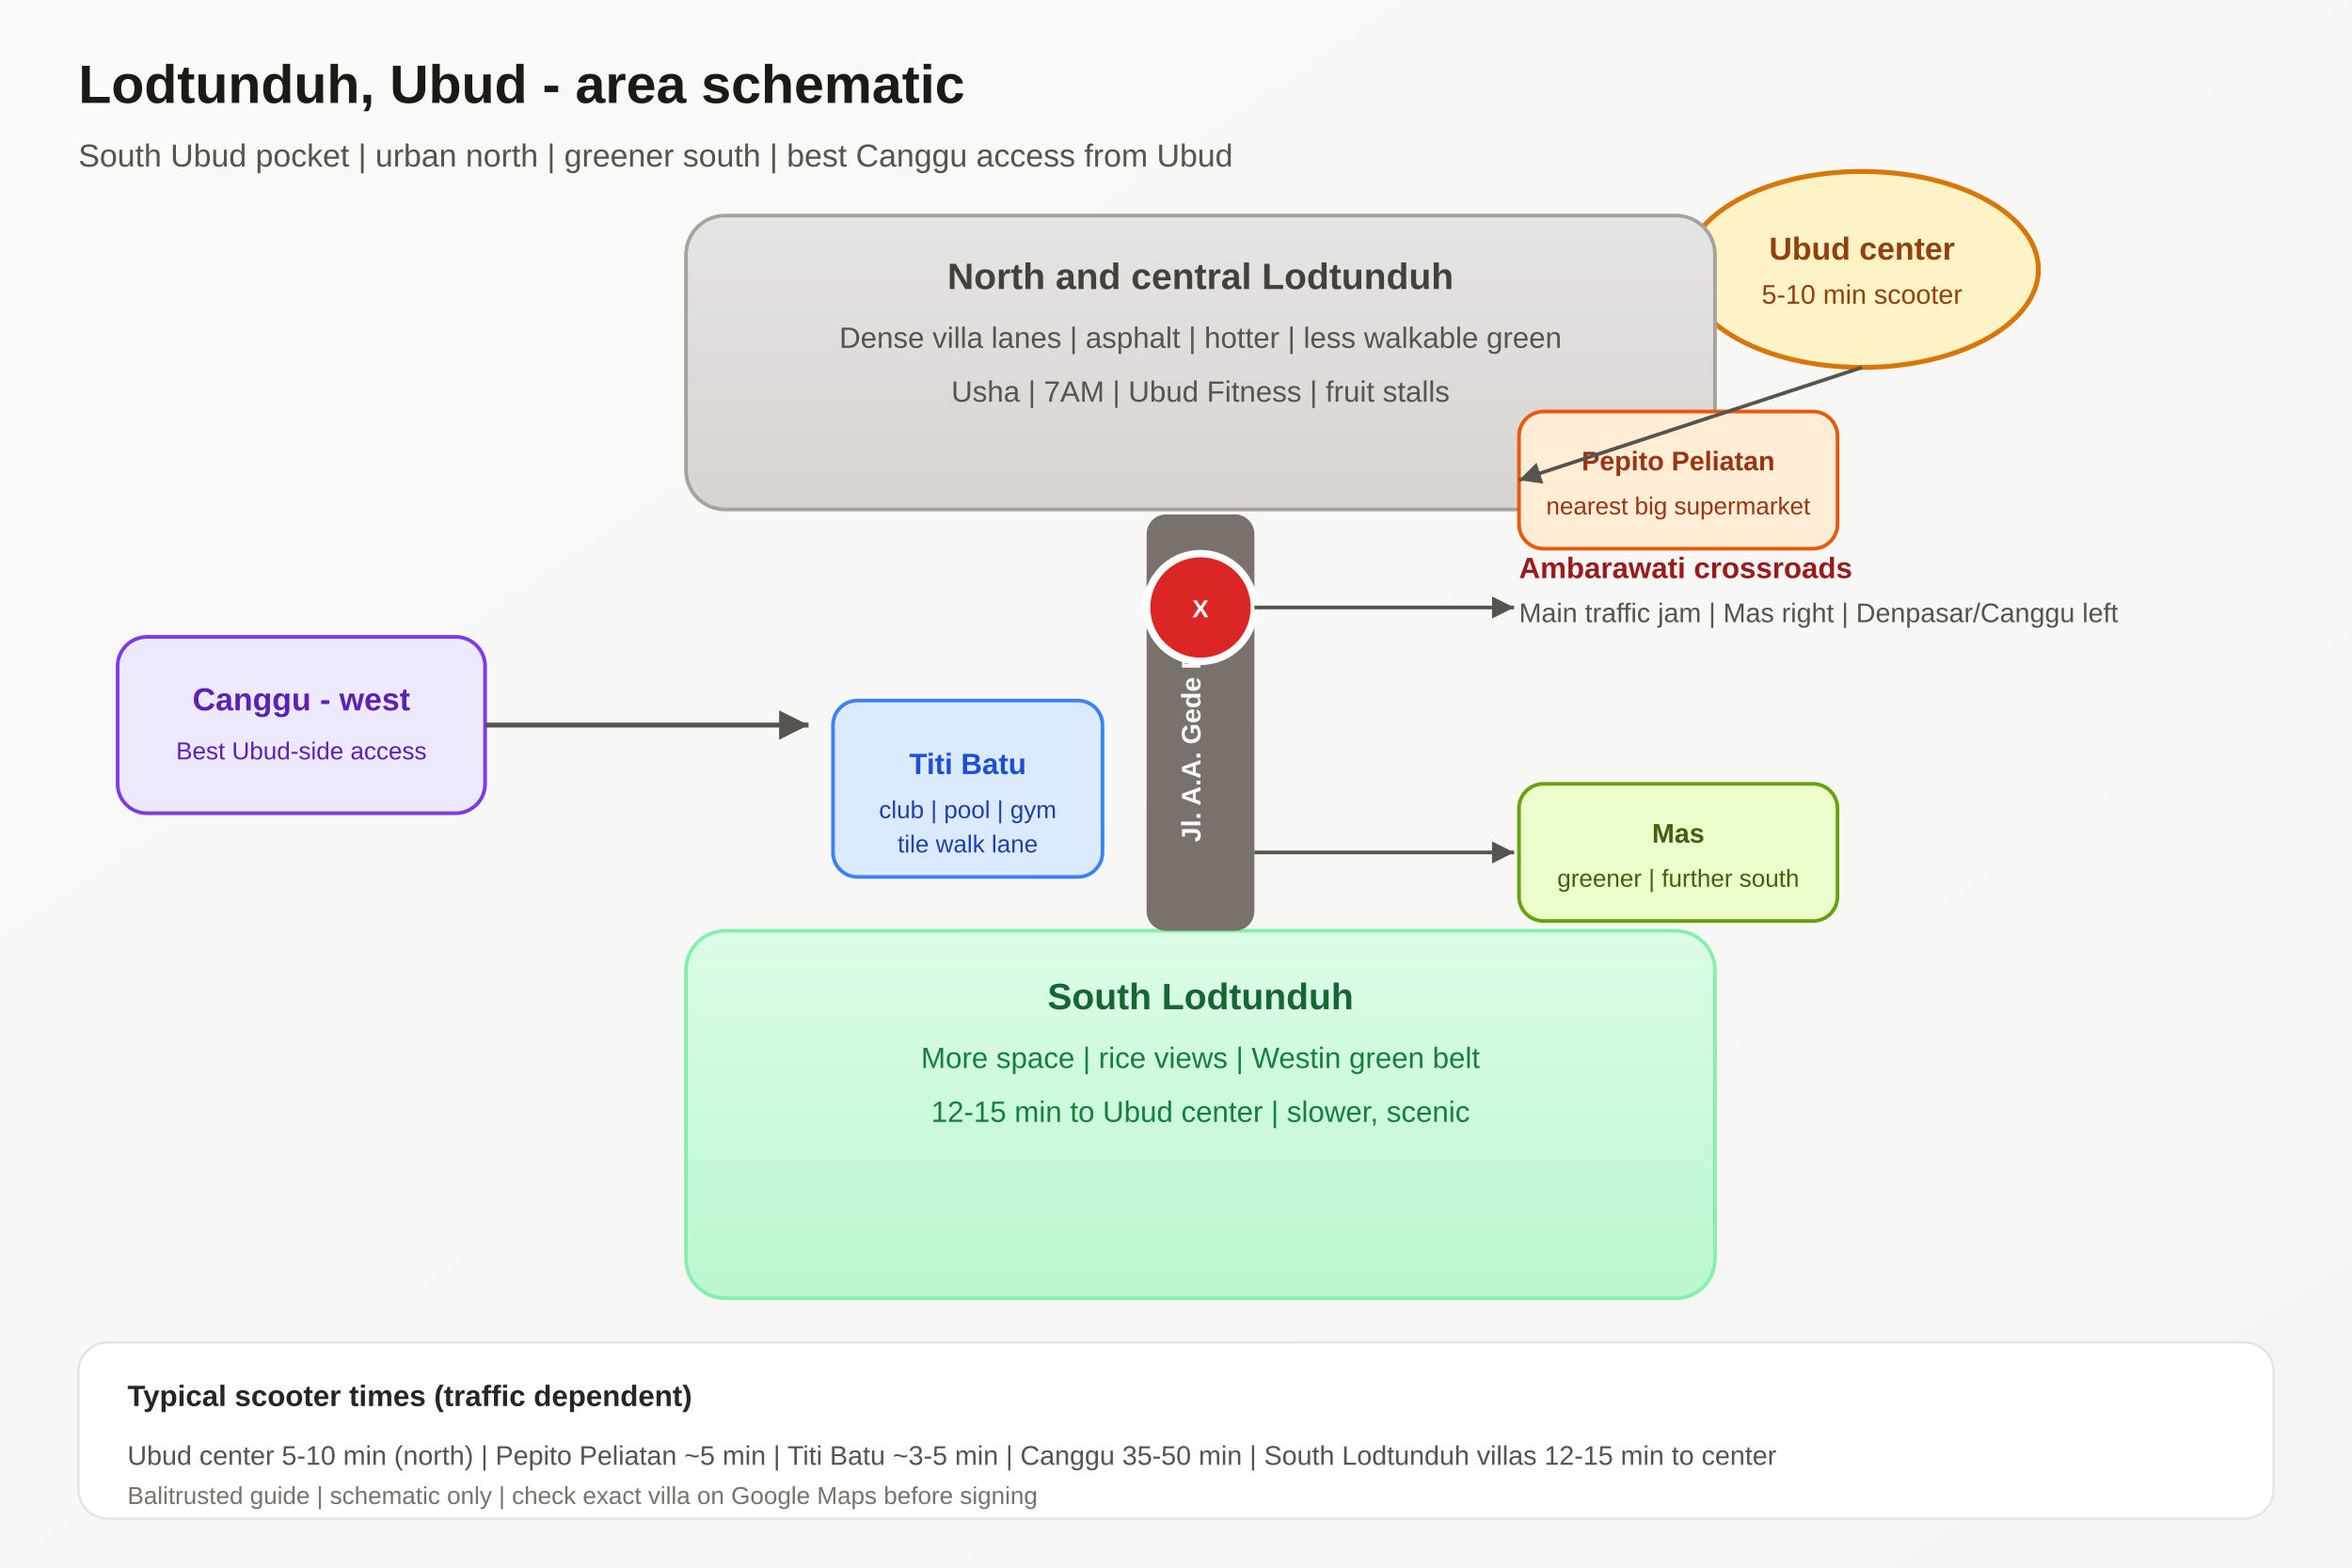
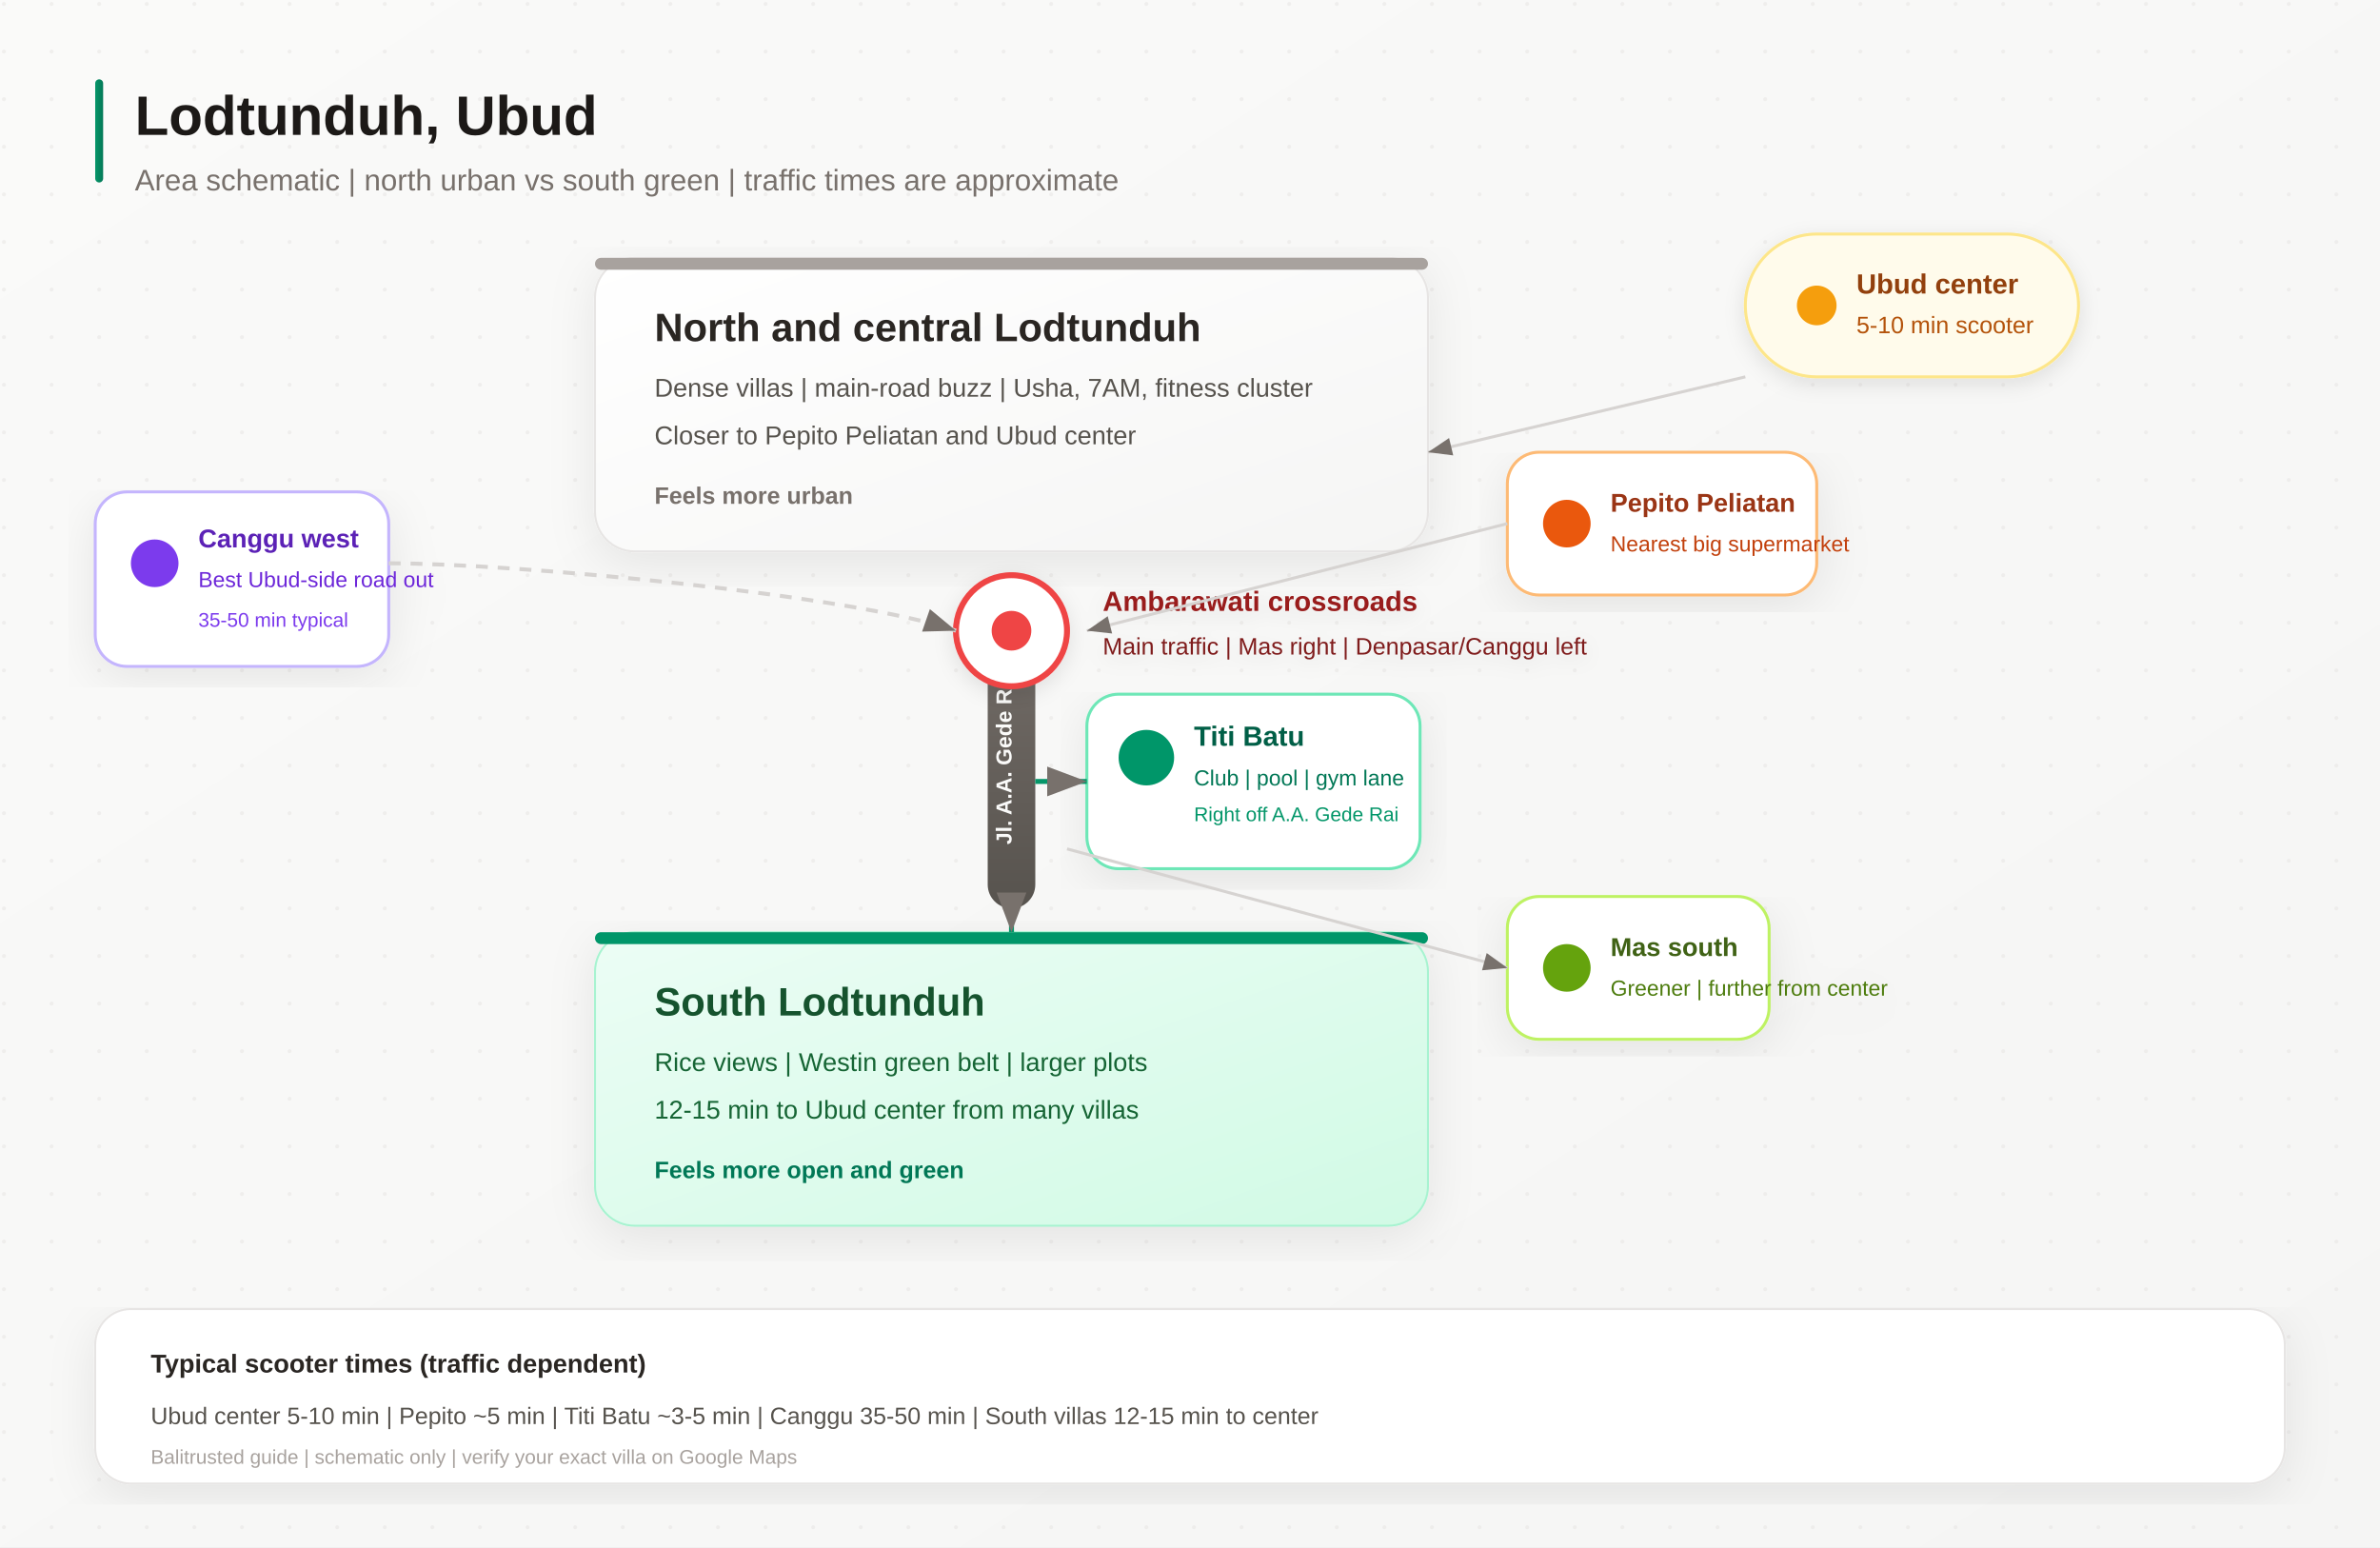
- <svg xmlns="http://www.w3.org/2000/svg" width="960" height="640" viewBox="0 0 960 640">
+ <svg xmlns="http://www.w3.org/2000/svg" width="1200" height="780" viewBox="0 0 1200 780">
  <defs>
    <linearGradient id="bg" x1="0" y1="0" x2="1" y2="1">
      <stop offset="0%" stop-color="#fafaf9" />
      <stop offset="100%" stop-color="#f5f5f4" />
    </linearGradient>
-     <linearGradient id="urban" x1="0" y1="0" x2="0" y2="1">
-       <stop offset="0%" stop-color="#e7e5e4" />
-       <stop offset="100%" stop-color="#d6d3d1" />
+     <linearGradient id="road" x1="0" y1="0" x2="0" y2="1">
+       <stop offset="0%" stop-color="#78716c" />
+       <stop offset="100%" stop-color="#57534e" />
    </linearGradient>
-     <linearGradient id="green" x1="0" y1="0" x2="0" y2="1">
-       <stop offset="0%" stop-color="#dcfce7" />
-       <stop offset="100%" stop-color="#bbf7d0" />
+     <linearGradient id="urbanFill" x1="0" y1="0" x2="1" y2="1">
+       <stop offset="0%" stop-color="#ffffff" />
+       <stop offset="100%" stop-color="#f5f5f4" />
    </linearGradient>
-     <marker id="arrow" markerWidth="8" markerHeight="8" refX="6" refY="3" orient="auto">
-       <path d="M0,0 L6,3 L0,6 Z" fill="#57534e" />
+     <linearGradient id="greenFill" x1="0" y1="0" x2="1" y2="1">
+       <stop offset="0%" stop-color="#ecfdf5" />
+       <stop offset="100%" stop-color="#d1fae5" />
+     </linearGradient>
+     <linearGradient id="accent" x1="0" y1="0" x2="1" y2="0">
+       <stop offset="0%" stop-color="#059669" />
+       <stop offset="100%" stop-color="#047857" />
+     </linearGradient>
+     <filter id="cardShadow" x="-8%" y="-8%" width="116%" height="120%">
+       <feDropShadow dx="0" dy="6" stdDeviation="12" flood-color="#1c1917" flood-opacity="0.08" />
+     </filter>
+     <filter id="pillShadow" x="-20%" y="-20%" width="140%" height="160%">
+       <feDropShadow dx="0" dy="3" stdDeviation="5" flood-color="#1c1917" flood-opacity="0.1" />
+     </filter>
+     <pattern id="dots" width="24" height="24" patternUnits="userSpaceOnUse">
+       <circle cx="2" cy="2" r="1" fill="#e7e5e4" />
+     </pattern>
+     <marker id="arrow" markerWidth="10" markerHeight="10" refX="8" refY="3" orient="auto">
+       <path d="M0,0 L8,3 L0,6 Z" fill="#78716c" />
    </marker>
  </defs>
-   <rect width="960" height="640" fill="url(#bg)" />
-   <text x="32" y="42" font-family="Arial, Helvetica, sans-serif" font-size="22" font-weight="700" fill="#1c1917">Lodtunduh, Ubud - area schematic</text>
-   <text x="32" y="68" font-family="Arial, Helvetica, sans-serif" font-size="13" fill="#57534e">South Ubud pocket | urban north | greener south | best Canggu access from Ubud</text>
-   <ellipse cx="760" cy="110" rx="72" ry="40" fill="#fef3c7" stroke="#d97706" stroke-width="2" />
-   <text x="760" y="106" text-anchor="middle" font-family="Arial, Helvetica, sans-serif" font-size="13" font-weight="600" fill="#92400e">Ubud center</text>
-   <text x="760" y="124" text-anchor="middle" font-family="Arial, Helvetica, sans-serif" font-size="11" fill="#92400e">5-10 min scooter</text>
-   <rect x="280" y="88" width="420" height="120" rx="16" fill="url(#urban)" stroke="#a8a29e" stroke-width="1.5" />
-   <text x="490" y="118" text-anchor="middle" font-family="Arial, Helvetica, sans-serif" font-size="15" font-weight="700" fill="#44403c">North and central Lodtunduh</text>
-   <text x="490" y="142" text-anchor="middle" font-family="Arial, Helvetica, sans-serif" font-size="12" fill="#57534e">Dense villa lanes | asphalt | hotter | less walkable green</text>
-   <text x="490" y="164" text-anchor="middle" font-family="Arial, Helvetica, sans-serif" font-size="12" fill="#57534e">Usha | 7AM | Ubud Fitness | fruit stalls</text>
-   <rect x="280" y="380" width="420" height="150" rx="16" fill="url(#green)" stroke="#86efac" stroke-width="1.5" />
-   <text x="490" y="412" text-anchor="middle" font-family="Arial, Helvetica, sans-serif" font-size="15" font-weight="700" fill="#166534">South Lodtunduh</text>
-   <text x="490" y="436" text-anchor="middle" font-family="Arial, Helvetica, sans-serif" font-size="12" fill="#15803d">More space | rice views | Westin green belt</text>
-   <text x="490" y="458" text-anchor="middle" font-family="Arial, Helvetica, sans-serif" font-size="12" fill="#15803d">12-15 min to Ubud center | slower, scenic</text>
-   <rect x="468" y="210" width="44" height="170" rx="8" fill="#78716c" />
-   <text x="490" y="300" text-anchor="middle" font-family="Arial, Helvetica, sans-serif" font-size="11" font-weight="700" fill="#fafaf9" transform="rotate(-90 490 300)">Jl. A.A. Gede Rai</text>
-   <circle cx="490" cy="248" r="22" fill="#dc2626" stroke="#fff" stroke-width="3" />
-   <text x="490" y="252" text-anchor="middle" font-family="Arial, Helvetica, sans-serif" font-size="10" font-weight="700" fill="#fff">X</text>
-   <text x="620" y="236" font-family="Arial, Helvetica, sans-serif" font-size="12" font-weight="600" fill="#991b1b">Ambarawati crossroads</text>
-   <text x="620" y="254" font-family="Arial, Helvetica, sans-serif" font-size="11" fill="#57534e">Main traffic jam | Mas right | Denpasar/Canggu left</text>
-   <rect x="340" y="286" width="110" height="72" rx="10" fill="#dbeafe" stroke="#3b82f6" stroke-width="1.5" />
-   <text x="395" y="316" text-anchor="middle" font-family="Arial, Helvetica, sans-serif" font-size="12" font-weight="700" fill="#1d4ed8">Titi Batu</text>
-   <text x="395" y="334" text-anchor="middle" font-family="Arial, Helvetica, sans-serif" font-size="10" fill="#1e40af">club | pool | gym</text>
-   <text x="395" y="348" text-anchor="middle" font-family="Arial, Helvetica, sans-serif" font-size="10" fill="#1e40af">tile walk lane</text>
-   <rect x="620" y="168" width="130" height="56" rx="10" fill="#ffedd5" stroke="#ea580c" stroke-width="1.5" />
-   <text x="685" y="192" text-anchor="middle" font-family="Arial, Helvetica, sans-serif" font-size="11" font-weight="700" fill="#9a3412">Pepito Peliatan</text>
-   <text x="685" y="210" text-anchor="middle" font-family="Arial, Helvetica, sans-serif" font-size="10" fill="#9a3412">nearest big supermarket</text>
-   <rect x="48" y="260" width="150" height="72" rx="12" fill="#ede9fe" stroke="#7c3aed" stroke-width="1.5" />
-   <text x="123" y="290" text-anchor="middle" font-family="Arial, Helvetica, sans-serif" font-size="13" font-weight="700" fill="#5b21b6">Canggu - west</text>
-   <text x="123" y="310" text-anchor="middle" font-family="Arial, Helvetica, sans-serif" font-size="10" fill="#5b21b6">Best Ubud-side access</text>
-   <rect x="620" y="320" width="130" height="56" rx="10" fill="#ecfccb" stroke="#65a30d" stroke-width="1.5" />
-   <text x="685" y="344" text-anchor="middle" font-family="Arial, Helvetica, sans-serif" font-size="11" font-weight="700" fill="#3f6212">Mas</text>
-   <text x="685" y="362" text-anchor="middle" font-family="Arial, Helvetica, sans-serif" font-size="10" fill="#3f6212">greener | further south</text>
-   <line x1="198" y1="296" x2="330" y2="296" stroke="#57534e" stroke-width="2" marker-end="url(#arrow)" />
-   <line x1="760" y1="150" x2="620" y2="196" stroke="#57534e" stroke-width="1.5" marker-end="url(#arrow)" />
-   <line x1="512" y1="248" x2="618" y2="248" stroke="#57534e" stroke-width="1.5" marker-end="url(#arrow)" />
-   <line x1="512" y1="348" x2="618" y2="348" stroke="#57534e" stroke-width="1.5" marker-end="url(#arrow)" />
-   <rect x="32" y="548" width="896" height="72" rx="12" fill="#fff" stroke="#e7e5e4" />
-   <text x="52" y="574" font-family="Arial, Helvetica, sans-serif" font-size="12" font-weight="700" fill="#292524">Typical scooter times (traffic dependent)</text>
-   <text x="52" y="598" font-family="Arial, Helvetica, sans-serif" font-size="11" fill="#57534e">Ubud center 5-10 min (north) | Pepito Peliatan ~5 min | Titi Batu ~3-5 min | Canggu 35-50 min | South Lodtunduh villas 12-15 min to center</text>
-   <text x="52" y="614" font-family="Arial, Helvetica, sans-serif" font-size="10" fill="#78716c">Balitrusted guide | schematic only | check exact villa on Google Maps before signing</text>
+   <rect width="1200" height="780" fill="url(#bg)" />
+   <rect width="1200" height="780" fill="url(#dots)" opacity="0.55" />
+   <rect x="48" y="40" width="4" height="52" rx="2" fill="url(#accent)" />
+   <text x="68" y="68" font-family="Arial, Helvetica, sans-serif" font-size="28" font-weight="700" fill="#1c1917">Lodtunduh, Ubud</text>
+   <text x="68" y="96" font-family="Arial, Helvetica, sans-serif" font-size="15" fill="#78716c">Area schematic | north urban vs south green | traffic times are approximate</text>
+   <g filter="url(#pillShadow)">
+     <rect x="880" y="118" width="168" height="72" rx="36" fill="#fffbeb" stroke="#fde68a" stroke-width="1.5" />
+     <circle cx="916" cy="154" r="10" fill="#f59e0b" />
+     <text x="936" y="148" font-family="Arial, Helvetica, sans-serif" font-size="14" font-weight="700" fill="#92400e">Ubud center</text>
+     <text x="936" y="168" font-family="Arial, Helvetica, sans-serif" font-size="12" fill="#b45309">5-10 min scooter</text>
+   </g>
+   <g filter="url(#cardShadow)">
+     <rect x="300" y="130" width="420" height="148" rx="20" fill="url(#urbanFill)" stroke="#e7e5e4" stroke-width="1" />
+     <rect x="300" y="130" width="420" height="6" rx="3" fill="#a8a29e" />
+     <text x="330" y="172" font-family="Arial, Helvetica, sans-serif" font-size="20" font-weight="700" fill="#292524">North and central Lodtunduh</text>
+     <text x="330" y="200" font-family="Arial, Helvetica, sans-serif" font-size="13" fill="#57534e">Dense villas | main-road buzz | Usha, 7AM, fitness cluster</text>
+     <text x="330" y="224" font-family="Arial, Helvetica, sans-serif" font-size="13" fill="#57534e">Closer to Pepito Peliatan and Ubud center</text>
+     <text x="330" y="254" font-family="Arial, Helvetica, sans-serif" font-size="12" font-weight="600" fill="#78716c">Feels more urban</text>
+   </g>
+   <g filter="url(#cardShadow)">
+     <rect x="300" y="470" width="420" height="148" rx="20" fill="url(#greenFill)" stroke="#a7f3d0" stroke-width="1" />
+     <rect x="300" y="470" width="420" height="6" rx="3" fill="#059669" />
+     <text x="330" y="512" font-family="Arial, Helvetica, sans-serif" font-size="20" font-weight="700" fill="#14532d">South Lodtunduh</text>
+     <text x="330" y="540" font-family="Arial, Helvetica, sans-serif" font-size="13" fill="#166534">Rice views | Westin green belt | larger plots</text>
+     <text x="330" y="564" font-family="Arial, Helvetica, sans-serif" font-size="13" fill="#166534">12-15 min to Ubud center from many villas</text>
+     <text x="330" y="594" font-family="Arial, Helvetica, sans-serif" font-size="12" font-weight="600" fill="#047857">Feels more open and green</text>
+   </g>
+   <rect x="498" y="290" width="24" height="168" rx="12" fill="url(#road)" />
+   <text x="510" y="382" text-anchor="middle" font-family="Arial, Helvetica, sans-serif" font-size="11" font-weight="700" fill="#fafaf9" transform="rotate(-90 510 382)">Jl. A.A. Gede Rai</text>
+   <g filter="url(#pillShadow)">
+     <circle cx="510" cy="318" r="28" fill="#fff" stroke="#ef4444" stroke-width="3" />
+     <circle cx="510" cy="318" r="10" fill="#ef4444" />
+     <text x="556" y="308" font-family="Arial, Helvetica, sans-serif" font-size="14" font-weight="700" fill="#991b1b">Ambarawati crossroads</text>
+     <text x="556" y="330" font-family="Arial, Helvetica, sans-serif" font-size="12" fill="#7f1d1d">Main traffic | Mas right | Denpasar/Canggu left</text>
+   </g>
+   <g filter="url(#cardShadow)">
+     <rect x="548" y="350" width="168" height="88" rx="16" fill="#ffffff" stroke="#6ee7b7" stroke-width="1.5" />
+     <circle cx="578" cy="382" r="14" fill="#059669" />
+     <text x="602" y="376" font-family="Arial, Helvetica, sans-serif" font-size="14" font-weight="700" fill="#065f46">Titi Batu</text>
+     <text x="602" y="396" font-family="Arial, Helvetica, sans-serif" font-size="11" fill="#047857">Club | pool | gym lane</text>
+     <text x="602" y="414" font-family="Arial, Helvetica, sans-serif" font-size="10" fill="#059669">Right off A.A. Gede Rai</text>
+   </g>
+   <g filter="url(#cardShadow)">
+     <rect x="760" y="228" width="156" height="72" rx="16" fill="#ffffff" stroke="#fdba74" stroke-width="1.5" />
+     <circle cx="790" cy="264" r="12" fill="#ea580c" />
+     <text x="812" y="258" font-family="Arial, Helvetica, sans-serif" font-size="13" font-weight="700" fill="#9a3412">Pepito Peliatan</text>
+     <text x="812" y="278" font-family="Arial, Helvetica, sans-serif" font-size="11" fill="#c2410c">Nearest big supermarket</text>
+   </g>
+   <g filter="url(#cardShadow)">
+     <rect x="48" y="248" width="148" height="88" rx="16" fill="#ffffff" stroke="#c4b5fd" stroke-width="1.5" />
+     <circle cx="78" cy="284" r="12" fill="#7c3aed" />
+     <text x="100" y="276" font-family="Arial, Helvetica, sans-serif" font-size="13" font-weight="700" fill="#5b21b6">Canggu west</text>
+     <text x="100" y="296" font-family="Arial, Helvetica, sans-serif" font-size="11" fill="#6d28d9">Best Ubud-side road out</text>
+     <text x="100" y="316" font-family="Arial, Helvetica, sans-serif" font-size="10" fill="#7c3aed">35-50 min typical</text>
+   </g>
+   <g filter="url(#cardShadow)">
+     <rect x="760" y="452" width="132" height="72" rx="16" fill="#ffffff" stroke="#bef264" stroke-width="1.5" />
+     <circle cx="790" cy="488" r="12" fill="#65a30d" />
+     <text x="812" y="482" font-family="Arial, Helvetica, sans-serif" font-size="13" font-weight="700" fill="#3f6212">Mas south</text>
+     <text x="812" y="502" font-family="Arial, Helvetica, sans-serif" font-size="11" fill="#4d7c0f">Greener | further from center</text>
+   </g>
+   <path d="M196 284 C260 284, 430 300, 482 318" fill="none" stroke="#d6d3d1" stroke-width="2" stroke-dasharray="6 5" marker-end="url(#arrow)" />
+   <path d="M760 264 L548 318" fill="none" stroke="#d6d3d1" stroke-width="1.5" marker-end="url(#arrow)" />
+   <path d="M880 190 L720 228" fill="none" stroke="#d6d3d1" stroke-width="1.5" marker-end="url(#arrow)" />
+   <path d="M522 394 L548 394" fill="none" stroke="#059669" stroke-width="2.5" marker-end="url(#arrow)" />
+   <path d="M538 428 L760 488" fill="none" stroke="#d6d3d1" stroke-width="1.5" marker-end="url(#arrow)" />
+   <path d="M510 458 L510 470" fill="none" stroke="#059669" stroke-width="2.5" marker-end="url(#arrow)" />
+   <g filter="url(#cardShadow)">
+     <rect x="48" y="660" width="1104" height="88" rx="18" fill="#ffffff" stroke="#e7e5e4" stroke-width="1" />
+     <text x="76" y="692" font-family="Arial, Helvetica, sans-serif" font-size="13" font-weight="700" fill="#292524">Typical scooter times (traffic dependent)</text>
+     <text x="76" y="718" font-family="Arial, Helvetica, sans-serif" font-size="12" fill="#57534e">Ubud center 5-10 min | Pepito ~5 min | Titi Batu ~3-5 min | Canggu 35-50 min | South villas 12-15 min to center</text>
+     <text x="76" y="738" font-family="Arial, Helvetica, sans-serif" font-size="10" fill="#a8a29e">Balitrusted guide | schematic only | verify your exact villa on Google Maps</text>
+   </g>
</svg>
